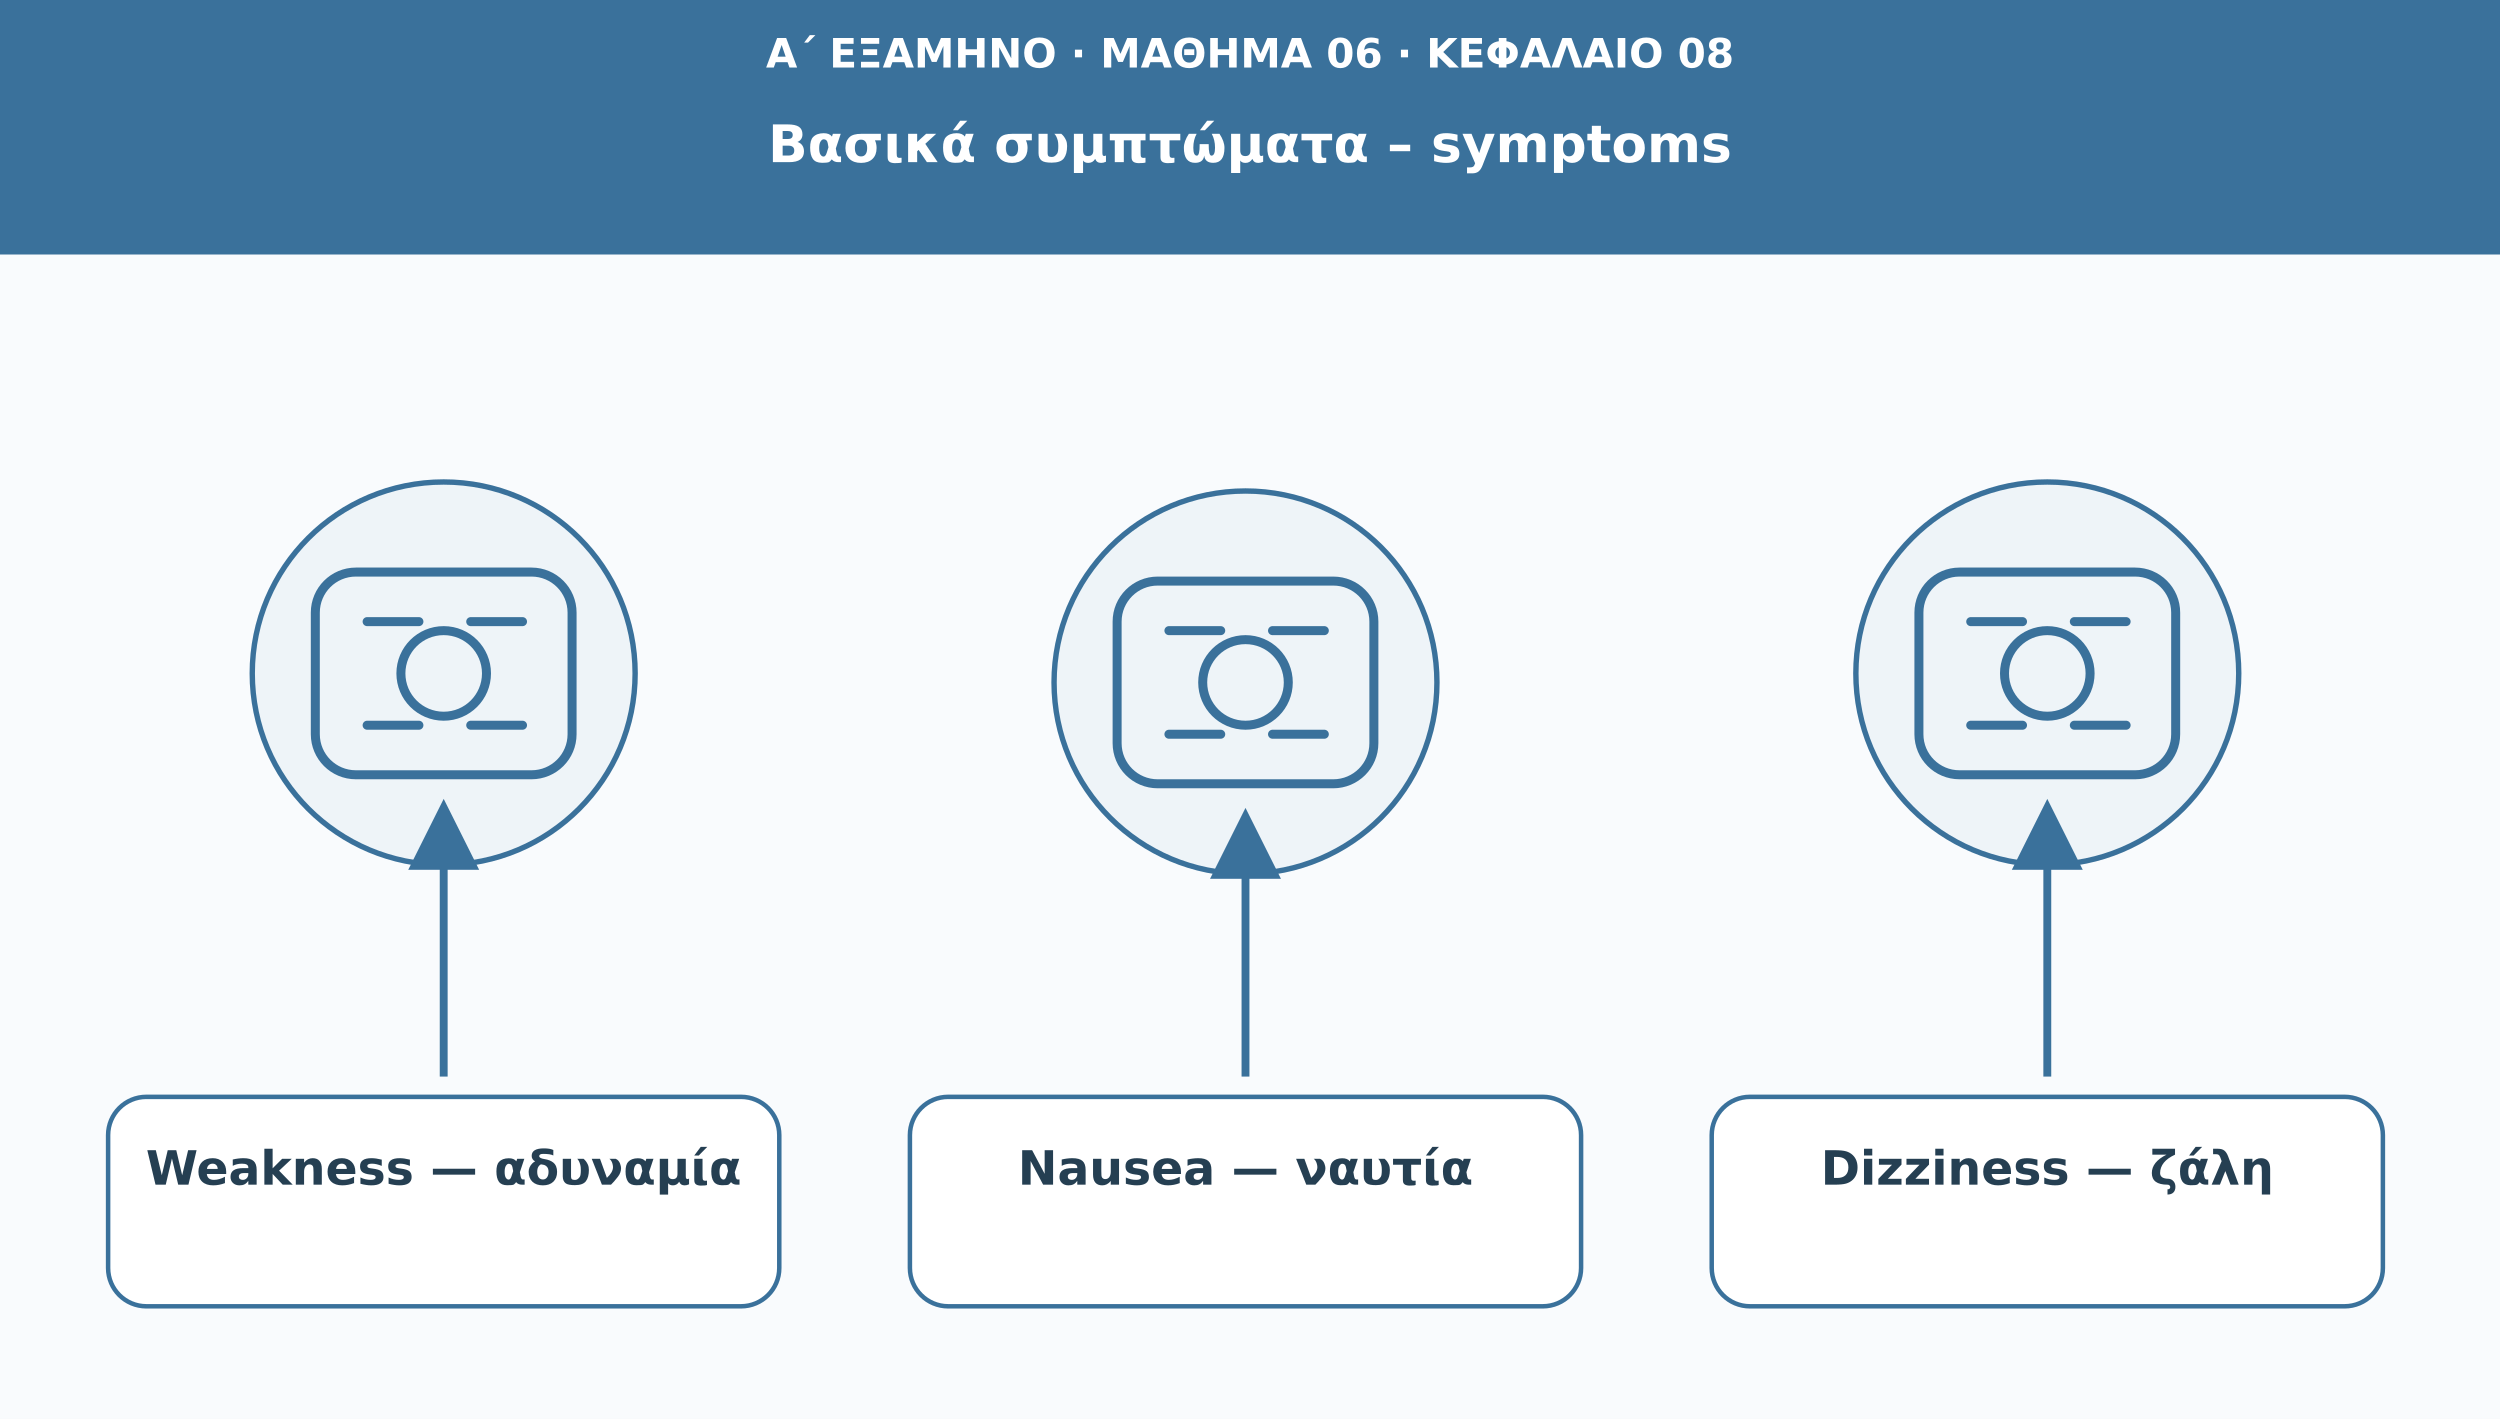
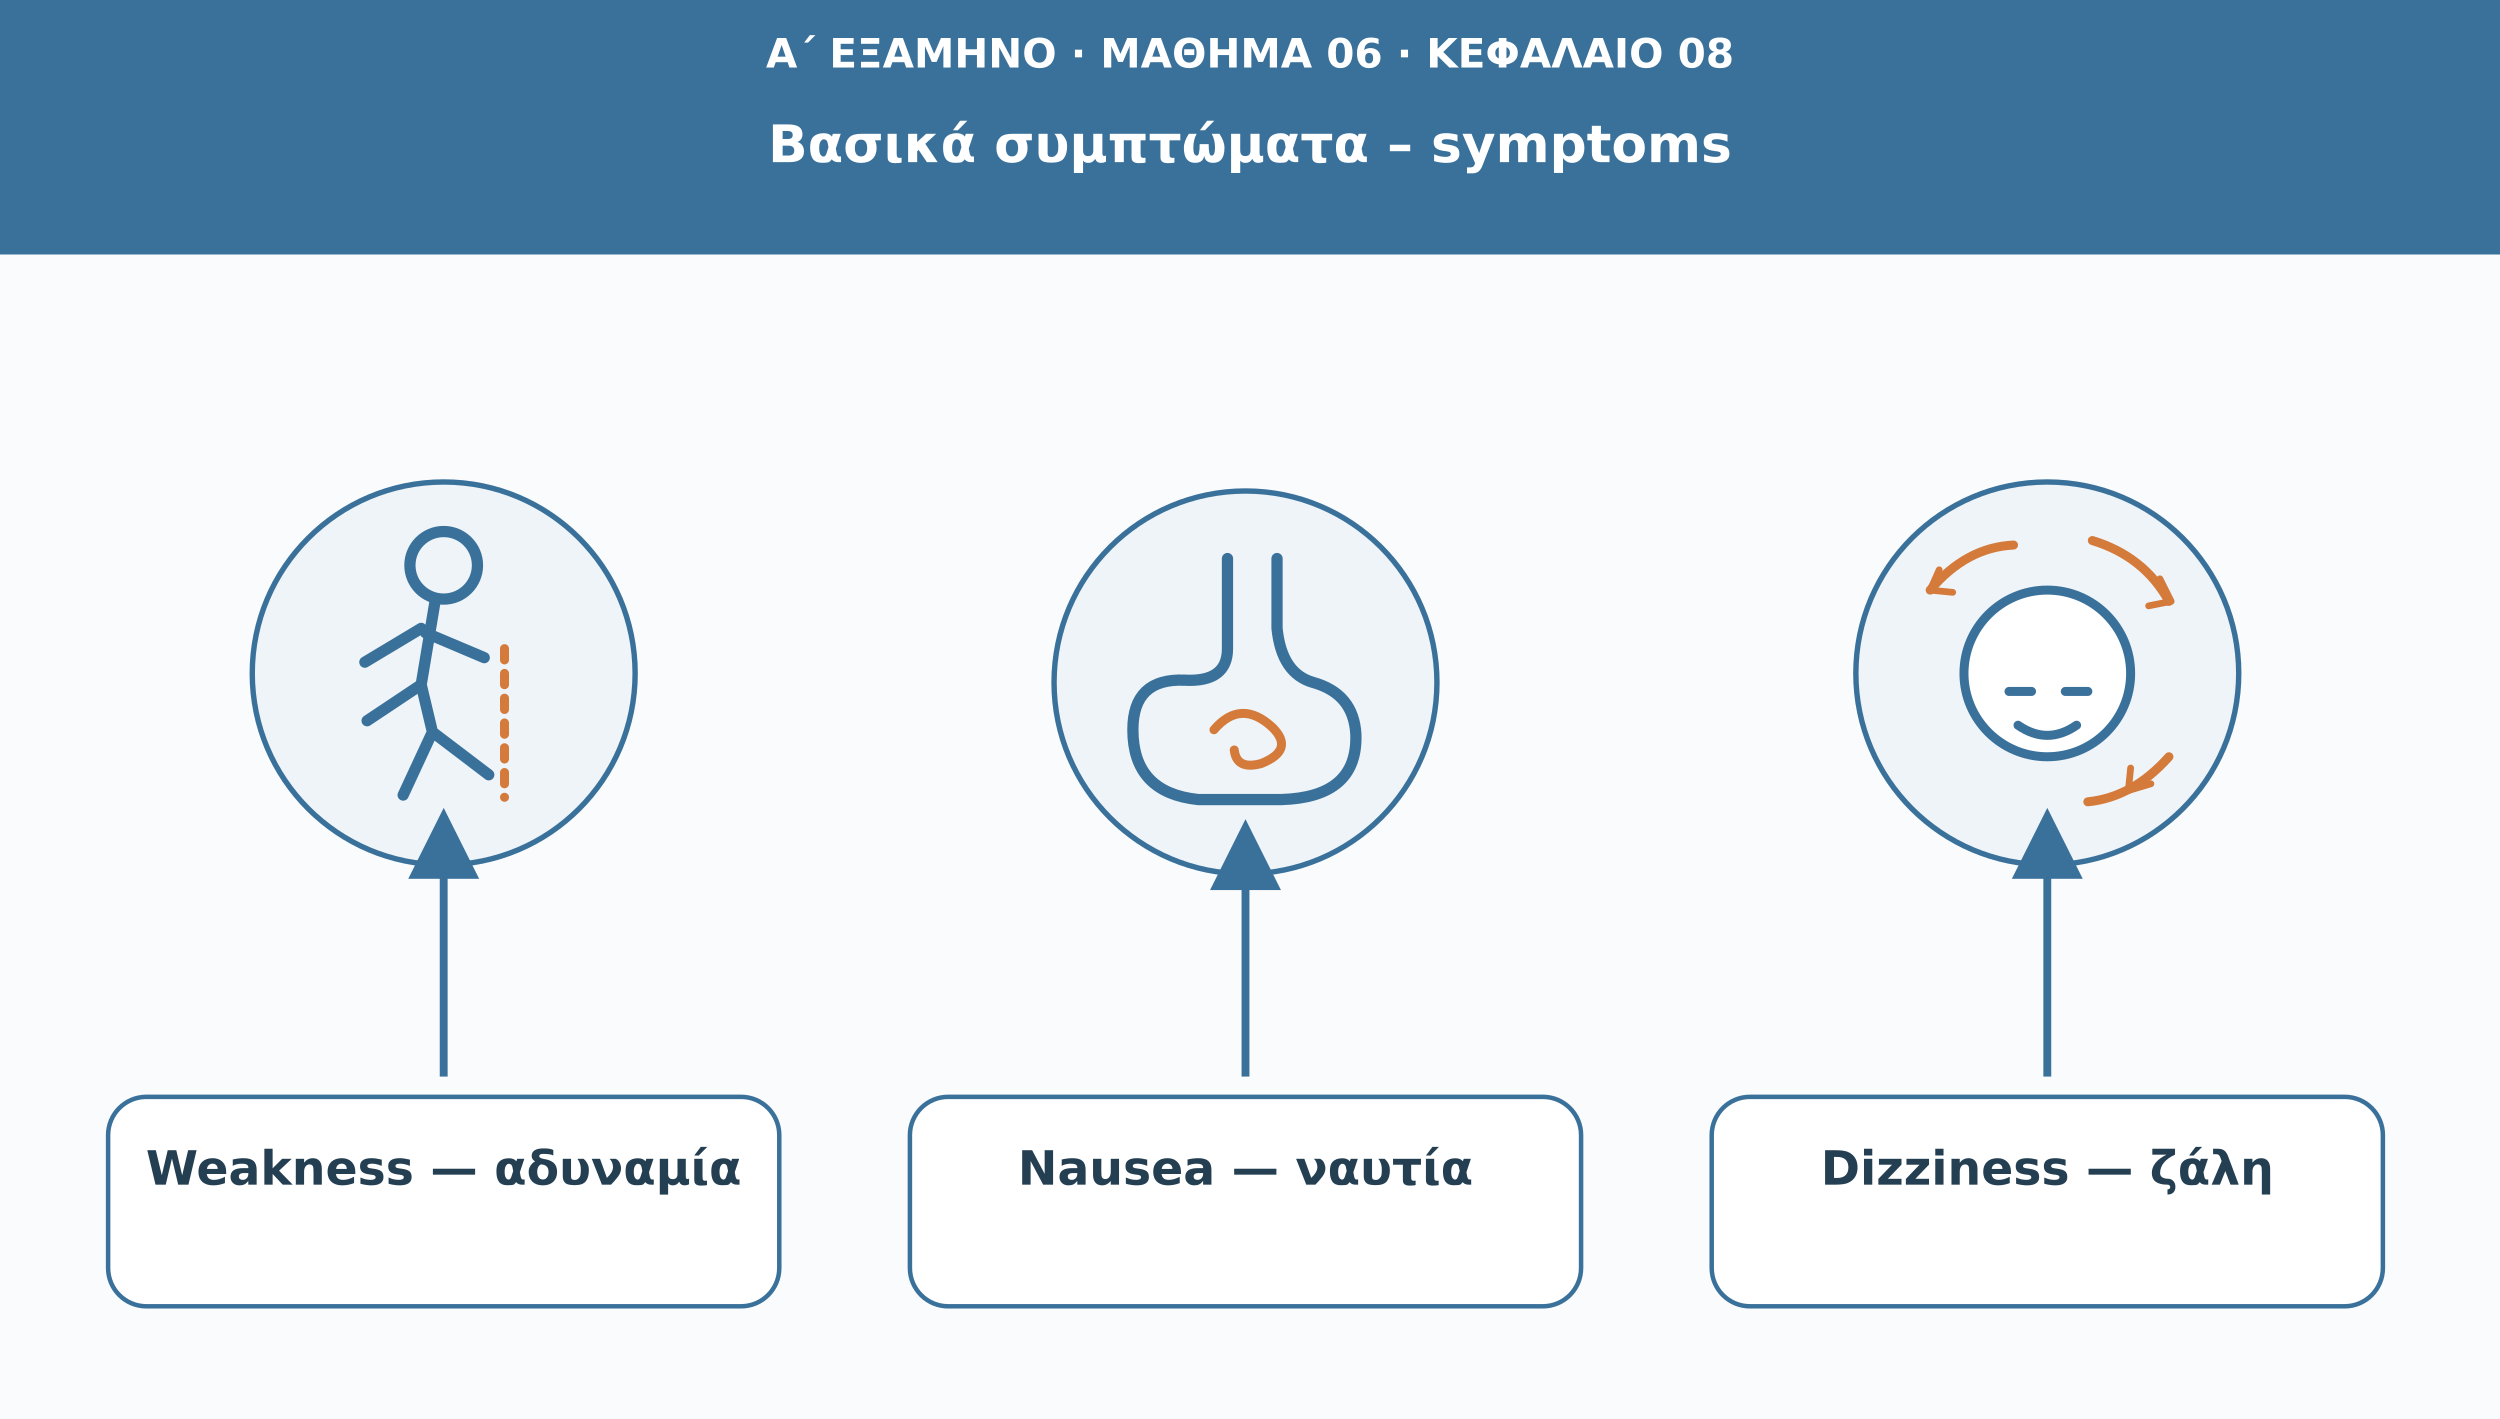
<svg xmlns="http://www.w3.org/2000/svg" viewBox="0 0 1110 630" role="img" aria-labelledby="t d">
  <defs>
    <marker id="arr" viewBox="0 0 10 10" markerWidth="9" markerHeight="9" refX="8" refY="5" orient="auto">
      <path d="M0 0L10 5L0 10Z" fill="#3a719b" />
    </marker>
  </defs>
  <rect width="1110" height="630" fill="#f9fbfd" />
  <rect width="1110" height="113" fill="#3a719b" />
-   <text x="555" y="30" font-family="DejaVu Sans,Arial,sans-serif" font-size="18" fill="#ffffff" font-weight="690" text-anchor="middle">Α΄ ΕΞΑΜΗΝΟ · ΜΑΘΗΜΑ 06 · ΚΕΦΑΛΑΙΟ 08</text>
-   <text x="555" y="72" font-family="DejaVu Sans,Arial,sans-serif" font-size="23" fill="#ffffff" font-weight="720" text-anchor="middle">Βασικά συμπτώματα – symptoms</text>
+   <text x="555" y="30" font-family="DejaVu Sans,Arial,sans-serif" font-size="18" fill="#fff" font-weight="690" text-anchor="middle">Α΄ ΕΞΑΜΗΝΟ · ΜΑΘΗΜΑ 06 · ΚΕΦΑΛΑΙΟ 08</text>
+   <text x="555" y="72" font-family="DejaVu Sans,Arial,sans-serif" font-size="23" fill="#fff" font-weight="720" text-anchor="middle">Βασικά συμπτώματα – symptoms</text>
  <circle cx="197" cy="299" r="85" fill="#eef4f8" stroke="#3a719b" stroke-width="2.4" />
-   <g transform="translate(197 299)" fill="none" stroke="#3a719b" stroke-width="4" stroke-linecap="round" stroke-linejoin="round">
-     <rect x="-57" y="-45" width="114" height="90" rx="18" />
-     <circle r="19" />
-     <path d="M-34-23h23m23 0h23m-69 46h23m23 0h23" />
+   <g transform="translate(197 299)" fill="none" stroke="#3a719b" stroke-width="5" stroke-linecap="round" stroke-linejoin="round">
+     <circle cx="0" cy="-48" r="15" />
+     <path d="M-4-31L-10 5L-5 26M-10 5L-34 21M-5 26L-18 54M-5 26L20 45M-10-20L-35-5M-8-18L18-7" />
+     <path d="M27-11V55" stroke="#d47a3a" stroke-width="4" stroke-dasharray="5 6" />
  </g>
-   <path d="M197 478L197 361" stroke="#3a719b" stroke-width="3.5" marker-end="url(#arr)" />
-   <rect x="48" y="487" width="298" height="93" rx="17" fill="#ffffff" stroke="#3a719b" stroke-width="2" />
+   <path d="M197 478V365" stroke="#3a719b" stroke-width="3.5" marker-end="url(#arr)" />
+   <rect x="48" y="487" width="298" height="93" rx="17" fill="#fff" stroke="#3a719b" stroke-width="2" />
  <text x="197" y="526" font-family="DejaVu Sans,Arial,sans-serif" font-size="21" fill="#253f52" font-weight="700" text-anchor="middle">Weakness — αδυναμία</text>
  <circle cx="553" cy="303" r="85" fill="#eef4f8" stroke="#3a719b" stroke-width="2.4" />
-   <g transform="translate(553 303)" fill="none" stroke="#3a719b" stroke-width="4" stroke-linecap="round" stroke-linejoin="round">
-     <rect x="-57" y="-45" width="114" height="90" rx="18" />
-     <circle r="19" />
-     <path d="M-34-23h23m23 0h23m-69 46h23m23 0h23" />
+   <g transform="translate(553 303)" fill="none" stroke="#3a719b" stroke-width="5" stroke-linecap="round" stroke-linejoin="round">
+     <path d="M-8-55V-15Q-8 0-27-1Q-50-2-50 21Q-50 49-21 52H16Q50 51 49 23Q48 5 30 0Q16-4 14-24V-55" />
+     <path d="M-14 21Q-2 7 12 20Q22 30 7 36Q-4 39-5 30" stroke="#d47a3a" stroke-width="4" />
  </g>
-   <path d="M553 478L553 365" stroke="#3a719b" stroke-width="3.5" marker-end="url(#arr)" />
-   <rect x="404" y="487" width="298" height="93" rx="17" fill="#ffffff" stroke="#3a719b" stroke-width="2" />
+   <path d="M553 478V370" stroke="#3a719b" stroke-width="3.5" marker-end="url(#arr)" />
+   <rect x="404" y="487" width="298" height="93" rx="17" fill="#fff" stroke="#3a719b" stroke-width="2" />
  <text x="553" y="526" font-family="DejaVu Sans,Arial,sans-serif" font-size="21" fill="#253f52" font-weight="700" text-anchor="middle">Nausea — ναυτία</text>
  <circle cx="909" cy="299" r="85" fill="#eef4f8" stroke="#3a719b" stroke-width="2.4" />
  <g transform="translate(909 299)" fill="none" stroke="#3a719b" stroke-width="4" stroke-linecap="round" stroke-linejoin="round">
-     <rect x="-57" y="-45" width="114" height="90" rx="18" />
-     <circle r="19" />
-     <path d="M-34-23h23m23 0h23m-69 46h23m23 0h23" />
+     <circle r="37" fill="#fff" />
+     <path d="M-17 8h10m15 0h10M-13 23Q0 32 13 23" />
+     <path d="M-52-37Q-36-56-15-57M20-59Q43-52 54-32M54 37Q38 55 18 57" stroke="#d47a3a" stroke-width="4" />
+     <path d="M-48-46l-4 9 10 1M50-42l5 10-10 2M46 49l-10 3 1-10" stroke="#d47a3a" stroke-width="3" />
  </g>
-   <path d="M909 478L909 361" stroke="#3a719b" stroke-width="3.5" marker-end="url(#arr)" />
-   <rect x="760" y="487" width="298" height="93" rx="17" fill="#ffffff" stroke="#3a719b" stroke-width="2" />
+   <path d="M909 478V365" stroke="#3a719b" stroke-width="3.5" marker-end="url(#arr)" />
+   <rect x="760" y="487" width="298" height="93" rx="17" fill="#fff" stroke="#3a719b" stroke-width="2" />
  <text x="909" y="526" font-family="DejaVu Sans,Arial,sans-serif" font-size="21" fill="#253f52" font-weight="700" text-anchor="middle">Dizziness — ζάλη</text>
</svg>
